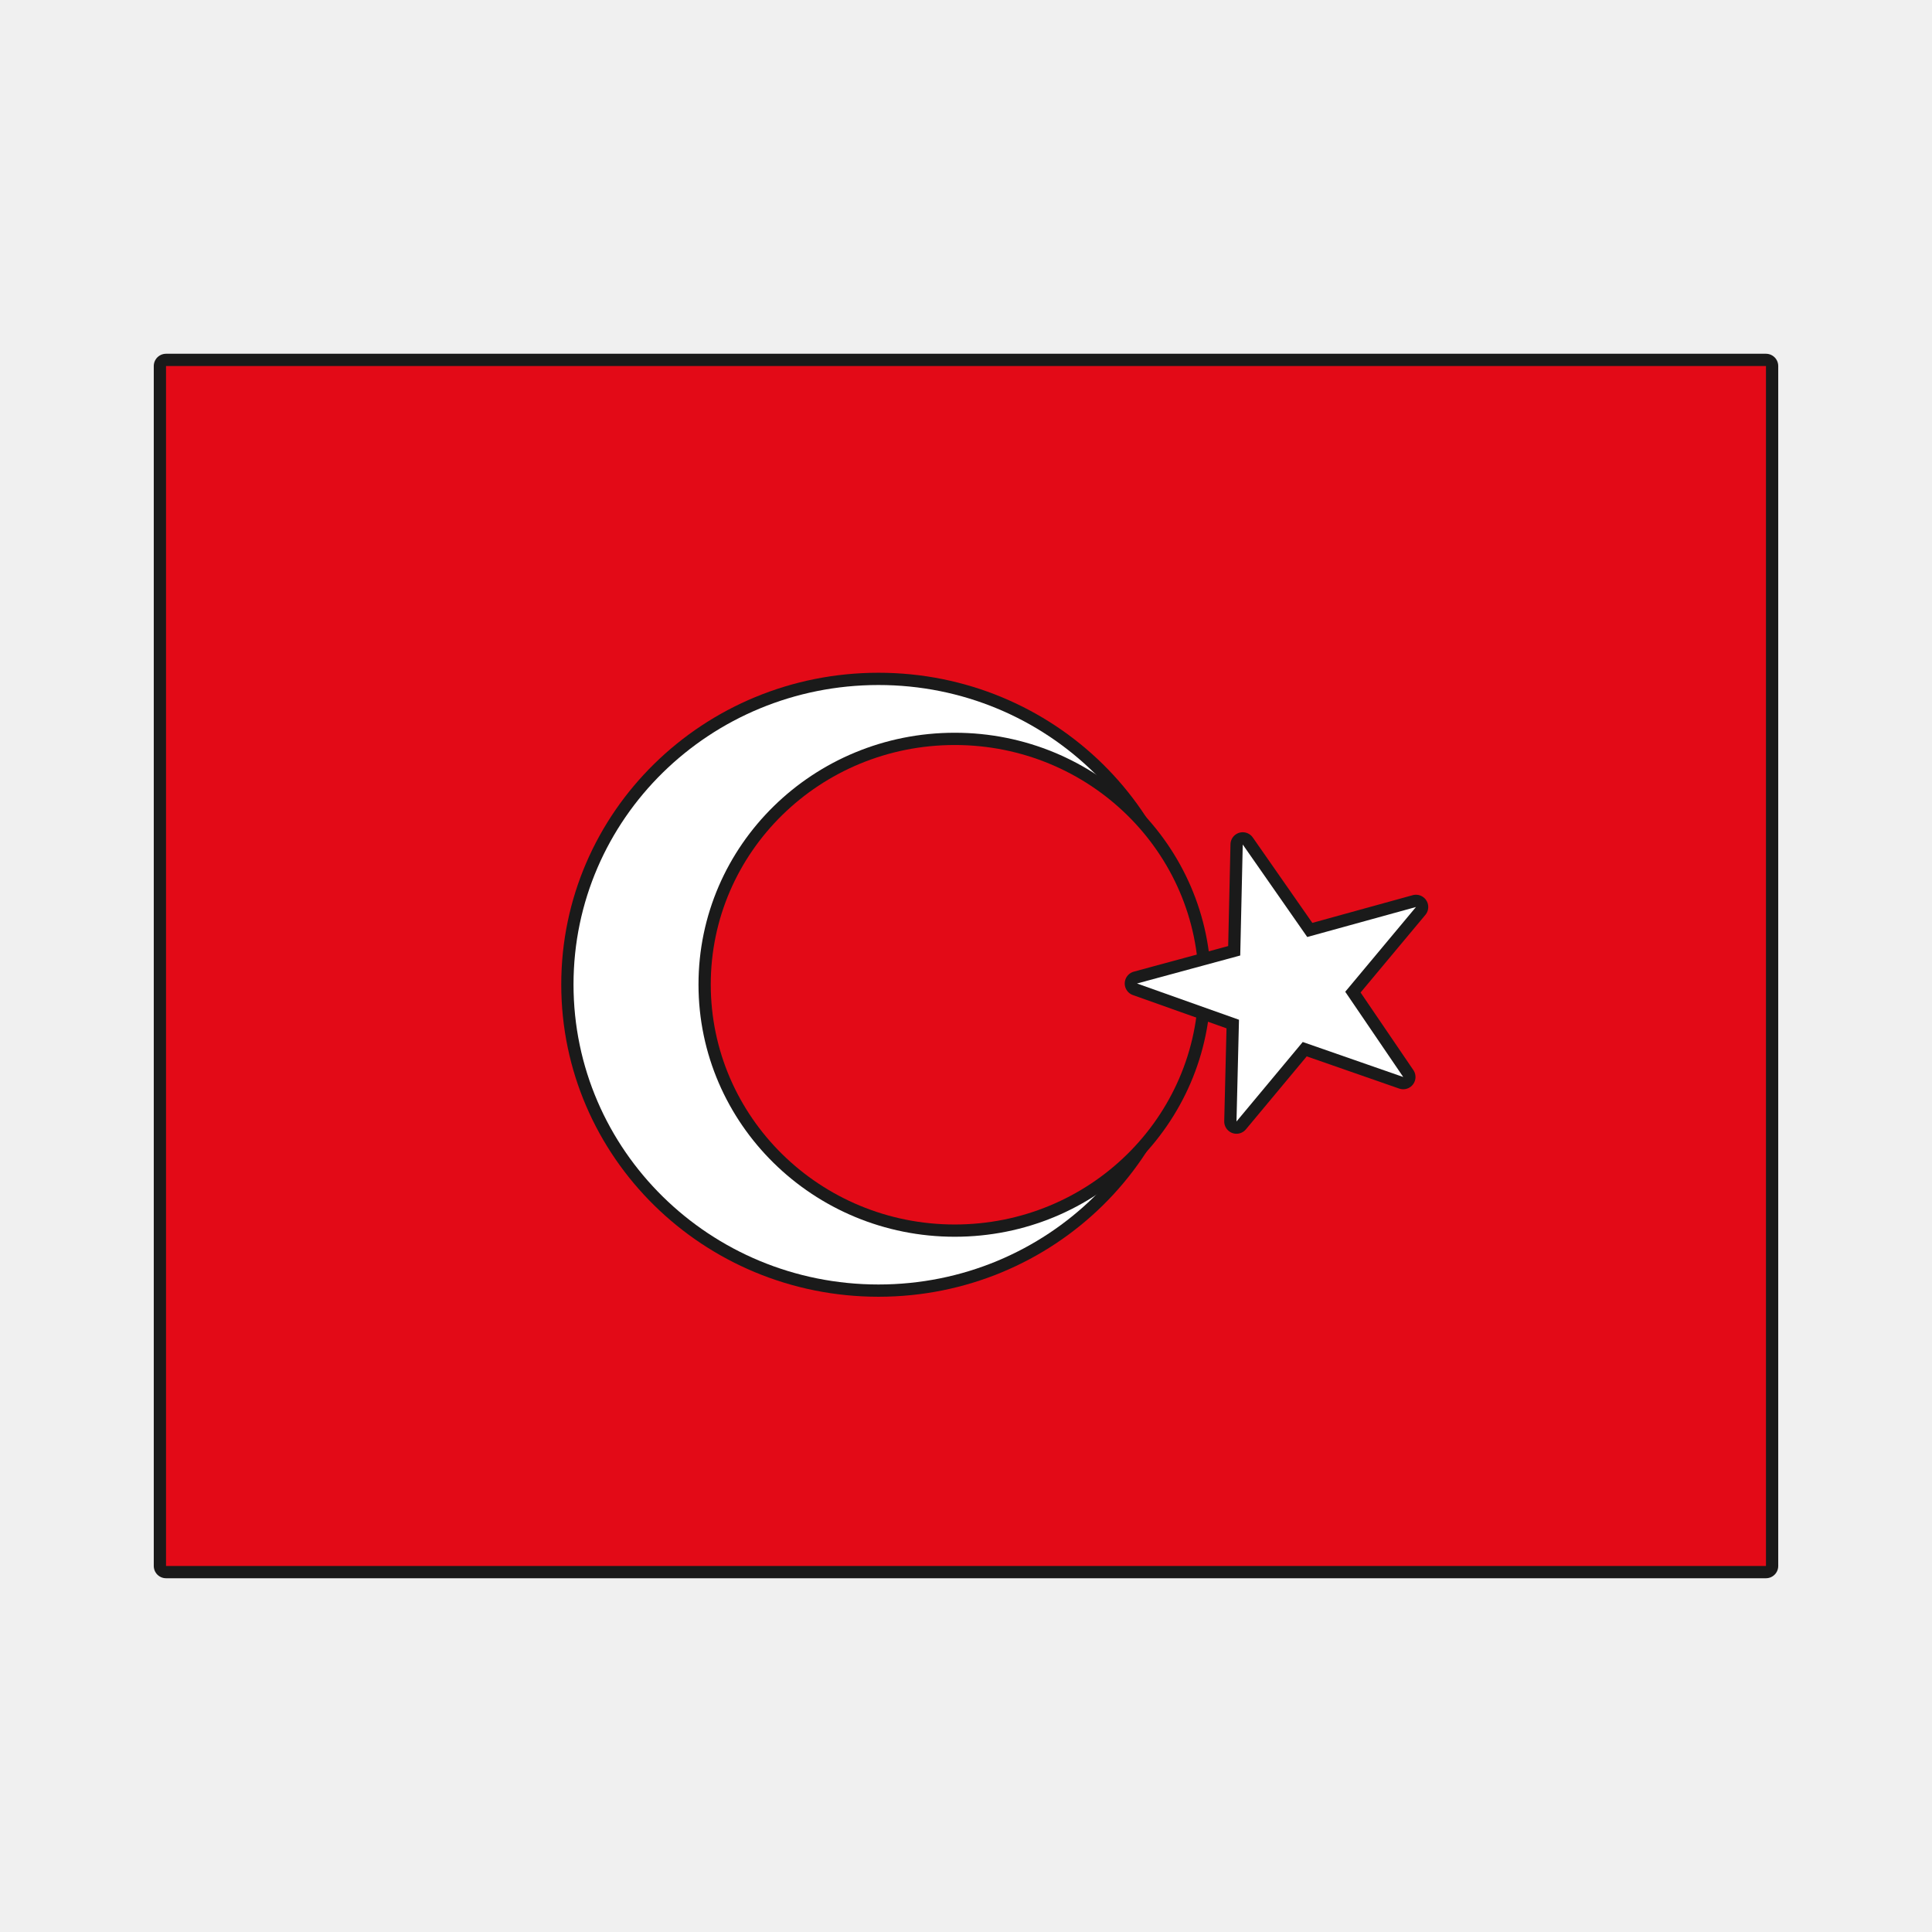
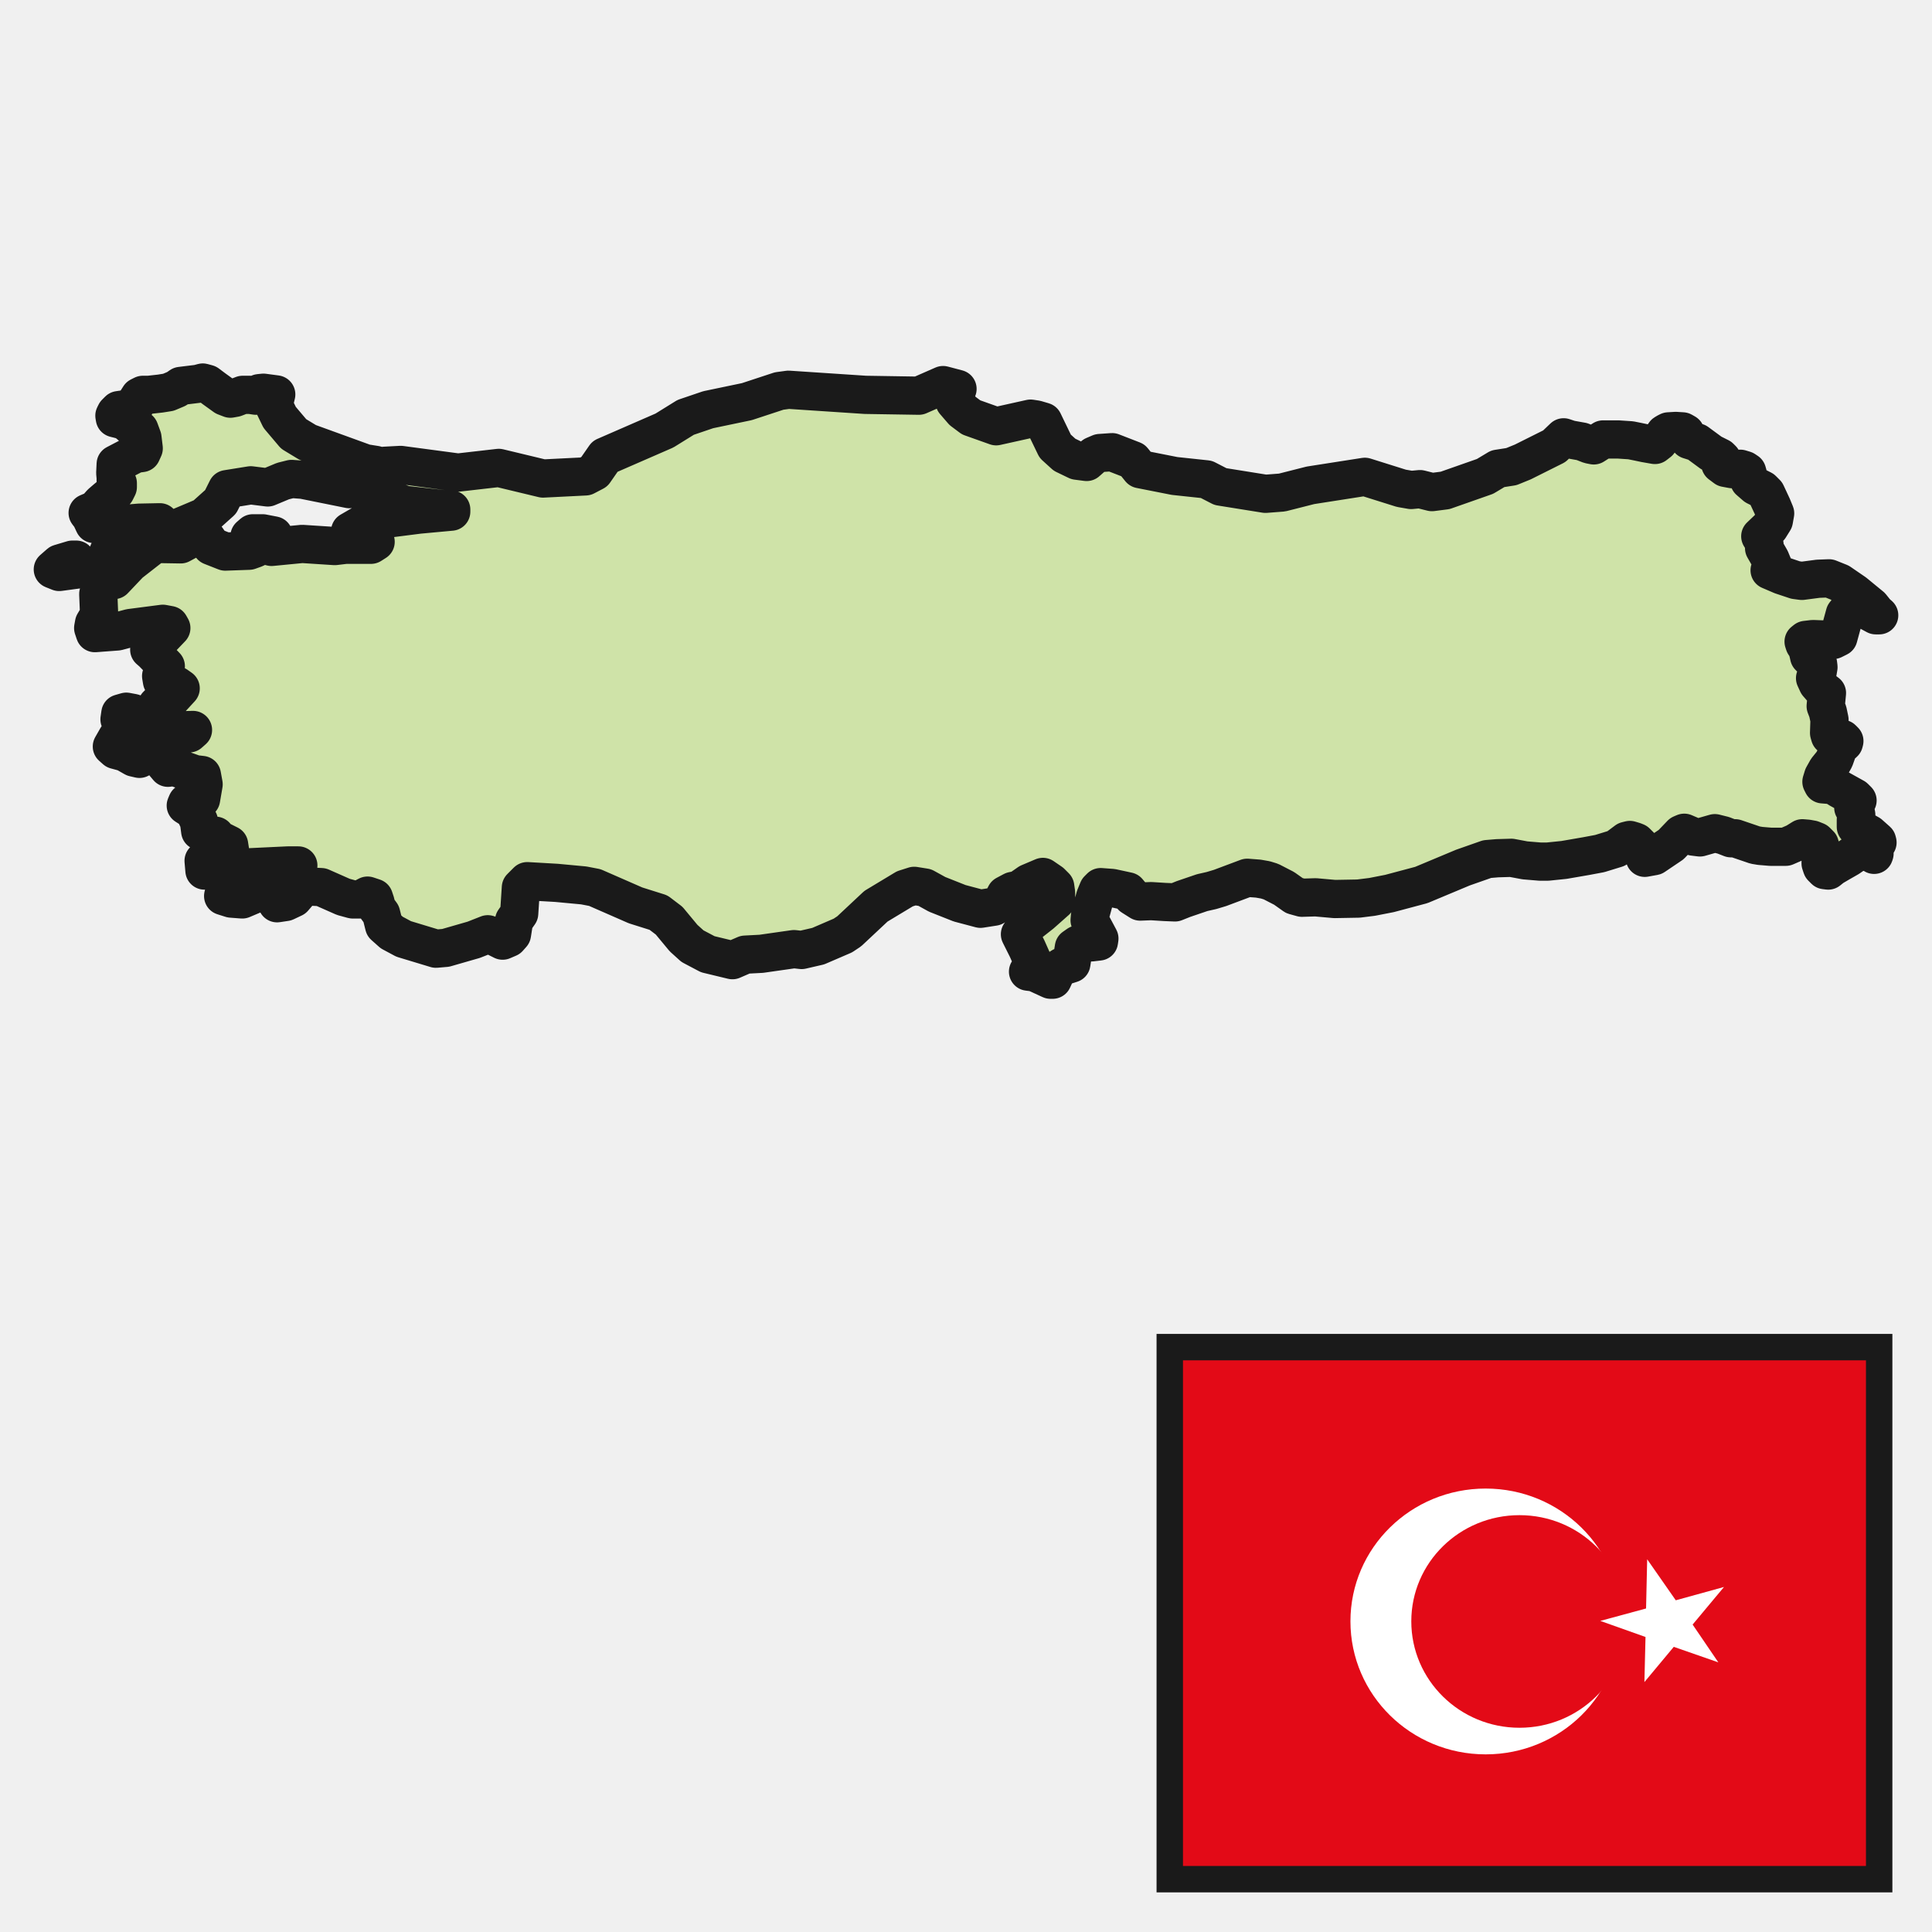
- <svg xmlns="http://www.w3.org/2000/svg" viewBox="0 0 512 512" data-copyright="© 2026 Sensory App House">
-   <g data-fit="1" transform="translate(44.00 97.00) scale(0.6625)">
+ <svg xmlns="http://www.w3.org/2000/svg" viewBox="0 0 512 512">
+   <g transform="translate(-32.15 -107.65) scale(1.1256)">
+     <path d="M 396.7 198.6 L 398.2 199.1 L 401.0 199.6 L 402.8 200.3 L 403.8 200.5 L 406.0 199.1 L 409.5 199.1 L 412.5 199.3 L 414.0 199.6 L 415.9 200.0 L 418.2 200.4 L 419.1 199.7 L 420.5 197.7 L 421.0 197.4 L 421.4 197.2 L 423.1 197.1 L 424.7 197.2 L 425.4 197.6 L 426.2 199.2 L 428.1 199.8 L 431.5 202.3 L 433.5 203.3 L 434.0 203.8 L 433.4 204.3 L 433.6 204.9 L 434.8 205.8 L 436.4 206.1 L 438.3 206.0 L 439.3 206.3 L 439.9 206.7 L 440.1 207.4 L 440.1 207.8 L 440.4 208.8 L 441.9 210.1 L 443.5 210.9 L 444.4 211.8 L 445.8 214.8 L 446.5 216.5 L 446.2 218.2 L 445.2 219.8 L 443.0 221.9 L 443.5 222.7 L 444.0 223.9 L 443.9 224.7 L 445.4 227.3 L 446.1 229.0 L 445.6 229.3 L 445.2 229.9 L 448.0 231.1 L 451.3 232.2 L 452.8 232.4 L 456.6 231.9 L 459.2 231.8 L 461.7 232.8 L 465.2 235.2 L 469.1 238.4 L 469.9 239.4 L 470.2 239.8 L 471.0 240.5 L 470.2 240.5 L 468.9 239.8 L 465.9 237.9 L 464.2 238.7 L 462.9 240.2 L 461.4 245.7 L 460.2 246.3 L 458.0 246.2 L 455.4 246.1 L 453.7 246.3 L 453.2 246.7 L 453.4 247.3 L 454.0 248.2 L 454.3 249.3 L 454.5 250.2 L 455.4 251.1 L 456.6 251.9 L 456.7 252.7 L 456.5 253.9 L 456.2 254.8 L 455.9 255.3 L 456.5 256.6 L 457.9 258.2 L 458.7 258.8 L 458.4 261.9 L 458.9 263.2 L 459.3 265.1 L 459.2 268.2 L 459.4 268.9 L 459.8 269.2 L 461.1 269.3 L 462.3 269.6 L 462.8 270.1 L 462.7 270.5 L 461.2 271.9 L 461.0 272.9 L 460.5 274.3 L 460.0 275.2 L 458.7 276.8 L 457.8 278.4 L 457.4 279.7 L 457.7 280.3 L 460.2 280.5 L 461.6 281.4 L 465.2 283.4 L 465.9 284.1 L 464.9 285.3 L 464.9 285.8 L 465.4 286.4 L 465.6 287.5 L 465.5 288.7 L 465.5 290.3 L 466.2 290.6 L 468.7 292.0 L 470.5 293.6 L 470.6 294.0 L 469.7 295.2 L 469.9 296.6 L 469.8 296.9 L 469.1 296.4 L 467.7 296.2 L 466.3 296.1 L 465.4 296.5 L 463.8 297.6 L 461.7 298.8 L 460.0 299.8 L 459.0 300.6 L 458.2 300.5 L 457.5 299.8 L 457.2 298.9 L 457.3 295.5 L 457.0 294.5 L 456.2 293.7 L 455.2 293.3 L 454.1 293.1 L 452.9 293.0 L 451.3 294.0 L 449.0 295.0 L 445.4 295.0 L 443.0 294.8 L 441.8 294.6 L 437.1 293.0 L 436.1 293.0 L 434.3 292.3 L 432.3 291.8 L 428.8 292.8 L 427.2 292.6 L 425.1 291.7 L 424.4 292.0 L 422.0 294.5 L 418.0 297.2 L 415.8 297.6 L 414.8 294.9 L 413.8 293.9 L 413.3 293.7 L 412.3 293.4 L 411.5 293.6 L 409.1 295.4 L 405.2 296.6 L 402.0 297.2 L 396.8 298.1 L 392.9 298.5 L 391.2 298.5 L 387.6 298.2 L 384.4 297.6 L 381.1 297.7 L 378.7 297.9 L 373.0 299.9 L 363.2 304.0 L 355.7 306.0 L 351.6 306.8 L 348.4 307.2 L 342.8 307.3 L 338.3 306.9 L 335.1 307.0 L 333.3 306.5 L 330.9 304.8 L 327.8 303.2 L 326.5 302.8 L 324.8 302.5 L 322.2 302.3 L 315.8 304.7 L 313.8 305.3 L 311.6 305.8 L 307.2 307.3 L 305.2 308.1 L 302.8 308.0 L 299.6 307.8 L 297.0 307.9 L 295.1 306.7 L 294.1 305.5 L 290.4 304.7 L 287.7 304.5 L 287.1 305.1 L 286.4 306.8 L 285.2 311.2 L 285.1 312.3 L 287.4 316.6 L 287.3 317.3 L 285.6 317.5 L 283.7 317.6 L 282.4 318.0 L 281.4 318.7 L 280.8 322.5 L 278.6 323.2 L 277.5 323.9 L 276.4 326.3 L 275.9 326.3 L 272.2 324.6 L 270.6 324.4 L 272.0 322.6 L 270.4 319.0 L 268.7 315.6 L 270.4 313.4 L 273.7 310.8 L 277.2 307.7 L 277.2 305.8 L 277.0 304.4 L 276.0 303.4 L 274.1 302.1 L 270.8 303.5 L 268.5 305.1 L 267.0 305.4 L 265.3 306.3 L 264.5 307.9 L 262.6 309.1 L 259.4 309.6 L 254.5 308.3 L 249.2 306.2 L 246.3 304.6 L 243.8 304.2 L 241.6 304.9 L 234.8 309.0 L 228.5 314.9 L 227.0 315.9 L 221.2 318.4 L 217.3 319.3 L 215.5 319.1 L 207.8 320.2 L 204.0 320.4 L 201.0 321.7 L 195.2 320.3 L 191.6 318.4 L 189.5 316.5 L 186.1 312.4 L 183.6 310.5 L 178.2 308.8 L 168.6 304.6 L 166.0 304.1 L 159.6 303.5 L 152.7 303.1 L 151.2 304.6 L 150.8 310.7 L 149.6 312.4 L 149.1 315.6 L 148.3 316.5 L 146.9 317.1 L 144.9 316.1 L 143.4 315.6 L 140.1 316.9 L 133.5 318.8 L 131.2 319.0 L 123.6 316.7 L 120.8 315.2 L 119.0 313.6 L 118.3 310.8 L 117.2 309.3 L 117.0 308.2 L 116.6 307.0 L 115.1 306.5 L 113.4 307.4 L 111.6 307.4 L 109.4 306.8 L 104.2 304.5 L 100.1 304.3 L 97.7 307.1 L 95.8 308.0 L 93.8 308.3 L 93.6 307.5 L 95.2 305.7 L 88.9 306.0 L 85.6 307.4 L 83.0 307.2 L 81.1 306.6 L 81.3 305.8 L 83.3 305.5 L 85.0 304.9 L 91.8 304.4 L 93.4 303.9 L 95.1 301.9 L 98.4 300.2 L 98.8 299.4 L 96.3 299.4 L 85.8 299.9 L 78.6 299.7 L 77.8 300.5 L 76.7 300.6 L 76.5 298.3 L 77.6 297.2 L 79.1 297.3 L 82.8 296.4 L 82.5 294.5 L 79.9 293.2 L 79.3 292.4 L 77.3 292.2 L 75.7 291.3 L 75.4 289.0 L 74.2 286.5 L 72.3 285.3 L 72.6 284.6 L 75.9 283.8 L 76.5 280.3 L 76.1 278.1 L 74.4 277.9 L 69.6 276.2 L 68.1 276.4 L 66.5 274.5 L 63.7 273.2 L 62.3 273.6 L 61.4 274.3 L 60.1 274.0 L 58.0 272.8 L 55.8 272.2 L 54.9 271.4 L 56.1 269.3 L 57.7 269.4 L 58.0 267.7 L 56.7 265.0 L 56.9 263.6 L 58.3 263.2 L 59.9 263.5 L 61.6 265.1 L 62.1 266.7 L 61.7 268.2 L 62.8 269.7 L 63.5 270.1 L 64.0 268.5 L 64.7 268.2 L 65.7 268.9 L 67.7 269.2 L 73.1 268.3 L 74.0 267.5 L 70.1 267.6 L 68.8 266.8 L 67.2 265.1 L 66.3 263.5 L 66.0 262.8 L 65.5 261.7 L 66.1 261.1 L 68.8 260.2 L 71.1 257.7 L 70.1 257.0 L 69.0 256.6 L 67.8 256.9 L 66.7 256.0 L 66.5 254.8 L 67.5 253.9 L 67.6 252.5 L 64.5 249.3 L 63.7 248.6 L 64.3 247.5 L 66.7 245.8 L 68.9 243.5 L 68.5 242.8 L 66.9 242.5 L 59.2 243.5 L 56.2 244.3 L 50.9 244.7 L 50.5 243.5 L 50.7 242.4 L 51.9 240.4 L 51.7 235.5 L 52.4 232.9 L 55.4 232.2 L 59.1 228.3 L 65.0 223.7 L 71.1 223.8 L 73.5 222.5 L 77.2 222.4 L 77.9 223.4 L 78.3 224.2 L 81.6 225.5 L 87.2 225.3 L 88.6 224.8 L 89.9 224.1 L 87.3 221.9 L 88.1 221.2 L 90.4 221.2 L 93.0 221.7 L 93.2 222.2 L 92.5 222.9 L 91.7 224.2 L 92.5 224.4 L 99.7 223.7 L 107.4 224.2 L 109.9 223.9 L 115.9 223.9 L 117.0 223.2 L 115.2 222.2 L 113.4 221.9 L 112.2 221.4 L 111.0 220.7 L 114.8 218.5 L 117.0 218.1 L 127.2 216.8 L 134.8 216.1 L 134.8 215.6 L 133.7 215.6 L 123.9 214.5 L 121.6 213.7 L 118.3 211.6 L 117.6 211.1 L 116.8 210.1 L 117.3 207.9 L 117.9 206.3 L 119.1 205.3 L 122.9 205.1 L 136.4 206.9 L 146.0 205.8 L 156.4 208.3 L 166.4 207.8 L 168.5 206.7 L 171.0 203.1 L 185.0 197.0 L 190.0 193.9 L 195.3 192.1 L 204.4 190.2 L 212.0 187.7 L 214.2 187.4 L 232.3 188.6 L 244.9 188.8 L 250.6 186.3 L 254.0 187.2 L 253.7 188.0 L 253.0 188.8 L 253.3 190.2 L 255.2 192.4 L 257.2 193.9 L 263.1 196.0 L 271.2 194.2 L 272.5 194.4 L 274.2 194.9 L 277.0 200.7 L 279.2 202.7 L 282.1 204.1 L 284.4 204.4 L 286.1 202.9 L 287.5 202.3 L 290.4 202.1 L 295.3 204.0 L 297.0 206.1 L 305.1 207.7 L 312.6 208.5 L 315.9 210.2 L 326.5 211.9 L 330.4 211.6 L 337.1 209.9 L 349.9 207.9 L 358.5 210.6 L 360.8 211.0 L 362.9 210.8 L 365.7 211.5 L 368.8 211.1 L 378.2 207.8 L 381.2 206.0 L 384.4 205.5 L 387.1 204.4 L 394.5 200.7 L 396.7 198.6 Z M 93.6 188.5 L 93.0 191.0 L 94.4 193.9 L 97.7 197.8 L 101.0 199.8 L 114.5 204.7 L 117.0 205.1 L 116.5 207.1 L 115.7 208.9 L 114.8 210.0 L 110.8 210.8 L 99.9 208.6 L 97.2 208.4 L 95.2 208.9 L 91.6 210.4 L 87.6 209.9 L 82.0 210.8 L 80.5 213.8 L 76.6 217.3 L 70.2 220.0 L 65.7 221.5 L 58.9 226.8 L 55.8 229.9 L 54.5 230.5 L 52.9 231.0 L 53.4 229.5 L 54.2 228.1 L 54.1 227.1 L 54.1 225.6 L 56.3 223.9 L 58.4 222.7 L 64.6 220.5 L 66.2 218.6 L 61.3 218.7 L 56.5 219.1 L 53.4 218.8 L 50.7 219.0 L 49.9 217.3 L 49.2 216.4 L 49.9 216.1 L 50.8 215.9 L 52.4 214.1 L 53.8 212.9 L 55.8 211.3 L 56.3 210.3 L 56.3 209.4 L 55.8 208.8 L 55.8 208.1 L 55.7 207.0 L 55.8 204.9 L 60.4 202.5 L 61.9 202.3 L 62.4 201.2 L 62.1 198.7 L 61.4 196.8 L 60.6 196.6 L 59.5 196.0 L 58.7 195.3 L 57.6 194.6 L 55.6 194.1 L 55.5 193.5 L 55.8 192.9 L 56.5 192.2 L 59.9 191.7 L 60.3 191.2 L 60.7 190.1 L 61.4 189.0 L 62.2 188.6 L 63.6 188.6 L 66.3 188.3 L 68.2 188.0 L 70.1 187.2 L 71.1 186.5 L 75.2 186.0 L 76.3 185.7 L 77.4 186.0 L 79.0 187.2 L 81.5 189.0 L 82.8 189.5 L 83.9 189.3 L 85.7 188.6 L 87.5 188.6 L 88.8 188.8 L 89.6 188.2 L 90.6 188.1 L 93.6 188.5 Z M 47.7 229.6 L 42.5 230.3 L 41.0 229.7 L 42.6 228.3 L 45.6 227.4 L 46.5 227.4 L 47.8 228.7 L 47.7 229.6 Z" fill="#cfe3a8" stroke="#1a1a1a" stroke-width="9" stroke-linejoin="round" fill-rule="evenodd" />
+   </g>
+   <rect x="310" y="357" width="188" height="141" fill="#ffffff" />
+   <g transform="translate(310 357) scale(0.29375)">
    <g fill-rule="evenodd">
-       <path fill="#e30a17" d="M0 0h640v480H0z" stroke="#1a1a1a" stroke-width="9.81" stroke-linejoin="round" stroke-linecap="round" paint-order="stroke fill" />
-       <path fill="#fff" d="M407 247.5c0 66.2-54.6 119.9-122 119.9s-122-53.7-122-120 54.6-119.8 122-119.8 122 53.7 122 119.9" stroke="#1a1a1a" stroke-width="9.81" stroke-linejoin="round" stroke-linecap="round" paint-order="stroke fill" />
-       <path fill="#e30a17" d="M413 247.5c0 53-43.6 95.9-97.5 95.9s-97.6-43-97.6-96 43.7-95.8 97.6-95.8 97.6 42.9 97.6 95.9z" stroke="#1a1a1a" stroke-width="9.81" stroke-linejoin="round" stroke-linecap="round" paint-order="stroke fill" />
-       <path fill="#fff" d="m430.7 191.5-1 44.3-41.3 11.2 40.8 14.5-1 40.7 26.5-31.8 40.2 14-23.2-34.1 28.3-33.9-43.5 12-25.8-37z" stroke="#1a1a1a" stroke-width="9.81" stroke-linejoin="round" stroke-linecap="round" paint-order="stroke fill" />
+       <path fill="#e30a17" d="M0 0h640v480H0z" />
+       <path fill="#fff" d="M407 247.5c0 66.2-54.6 119.9-122 119.9s-122-53.7-122-120 54.6-119.8 122-119.8 122 53.7 122 119.9" />
+       <path fill="#e30a17" d="M413 247.5c0 53-43.6 95.9-97.5 95.9s-97.6-43-97.6-96 43.7-95.8 97.6-95.8 97.6 42.9 97.6 95.9z" />
+       <path fill="#fff" d="m430.7 191.5-1 44.3-41.3 11.2 40.8 14.5-1 40.7 26.5-31.8 40.2 14-23.2-34.1 28.3-33.9-43.5 12-25.8-37z" />
    </g>
+     <rect x="1" y="1" width="638" height="478" fill="none" stroke="#000000" stroke-width="2" />
  </g>
+   <rect x="310" y="357" width="188" height="141" fill="none" stroke="#1a1a1a" stroke-width="7" />
</svg>
